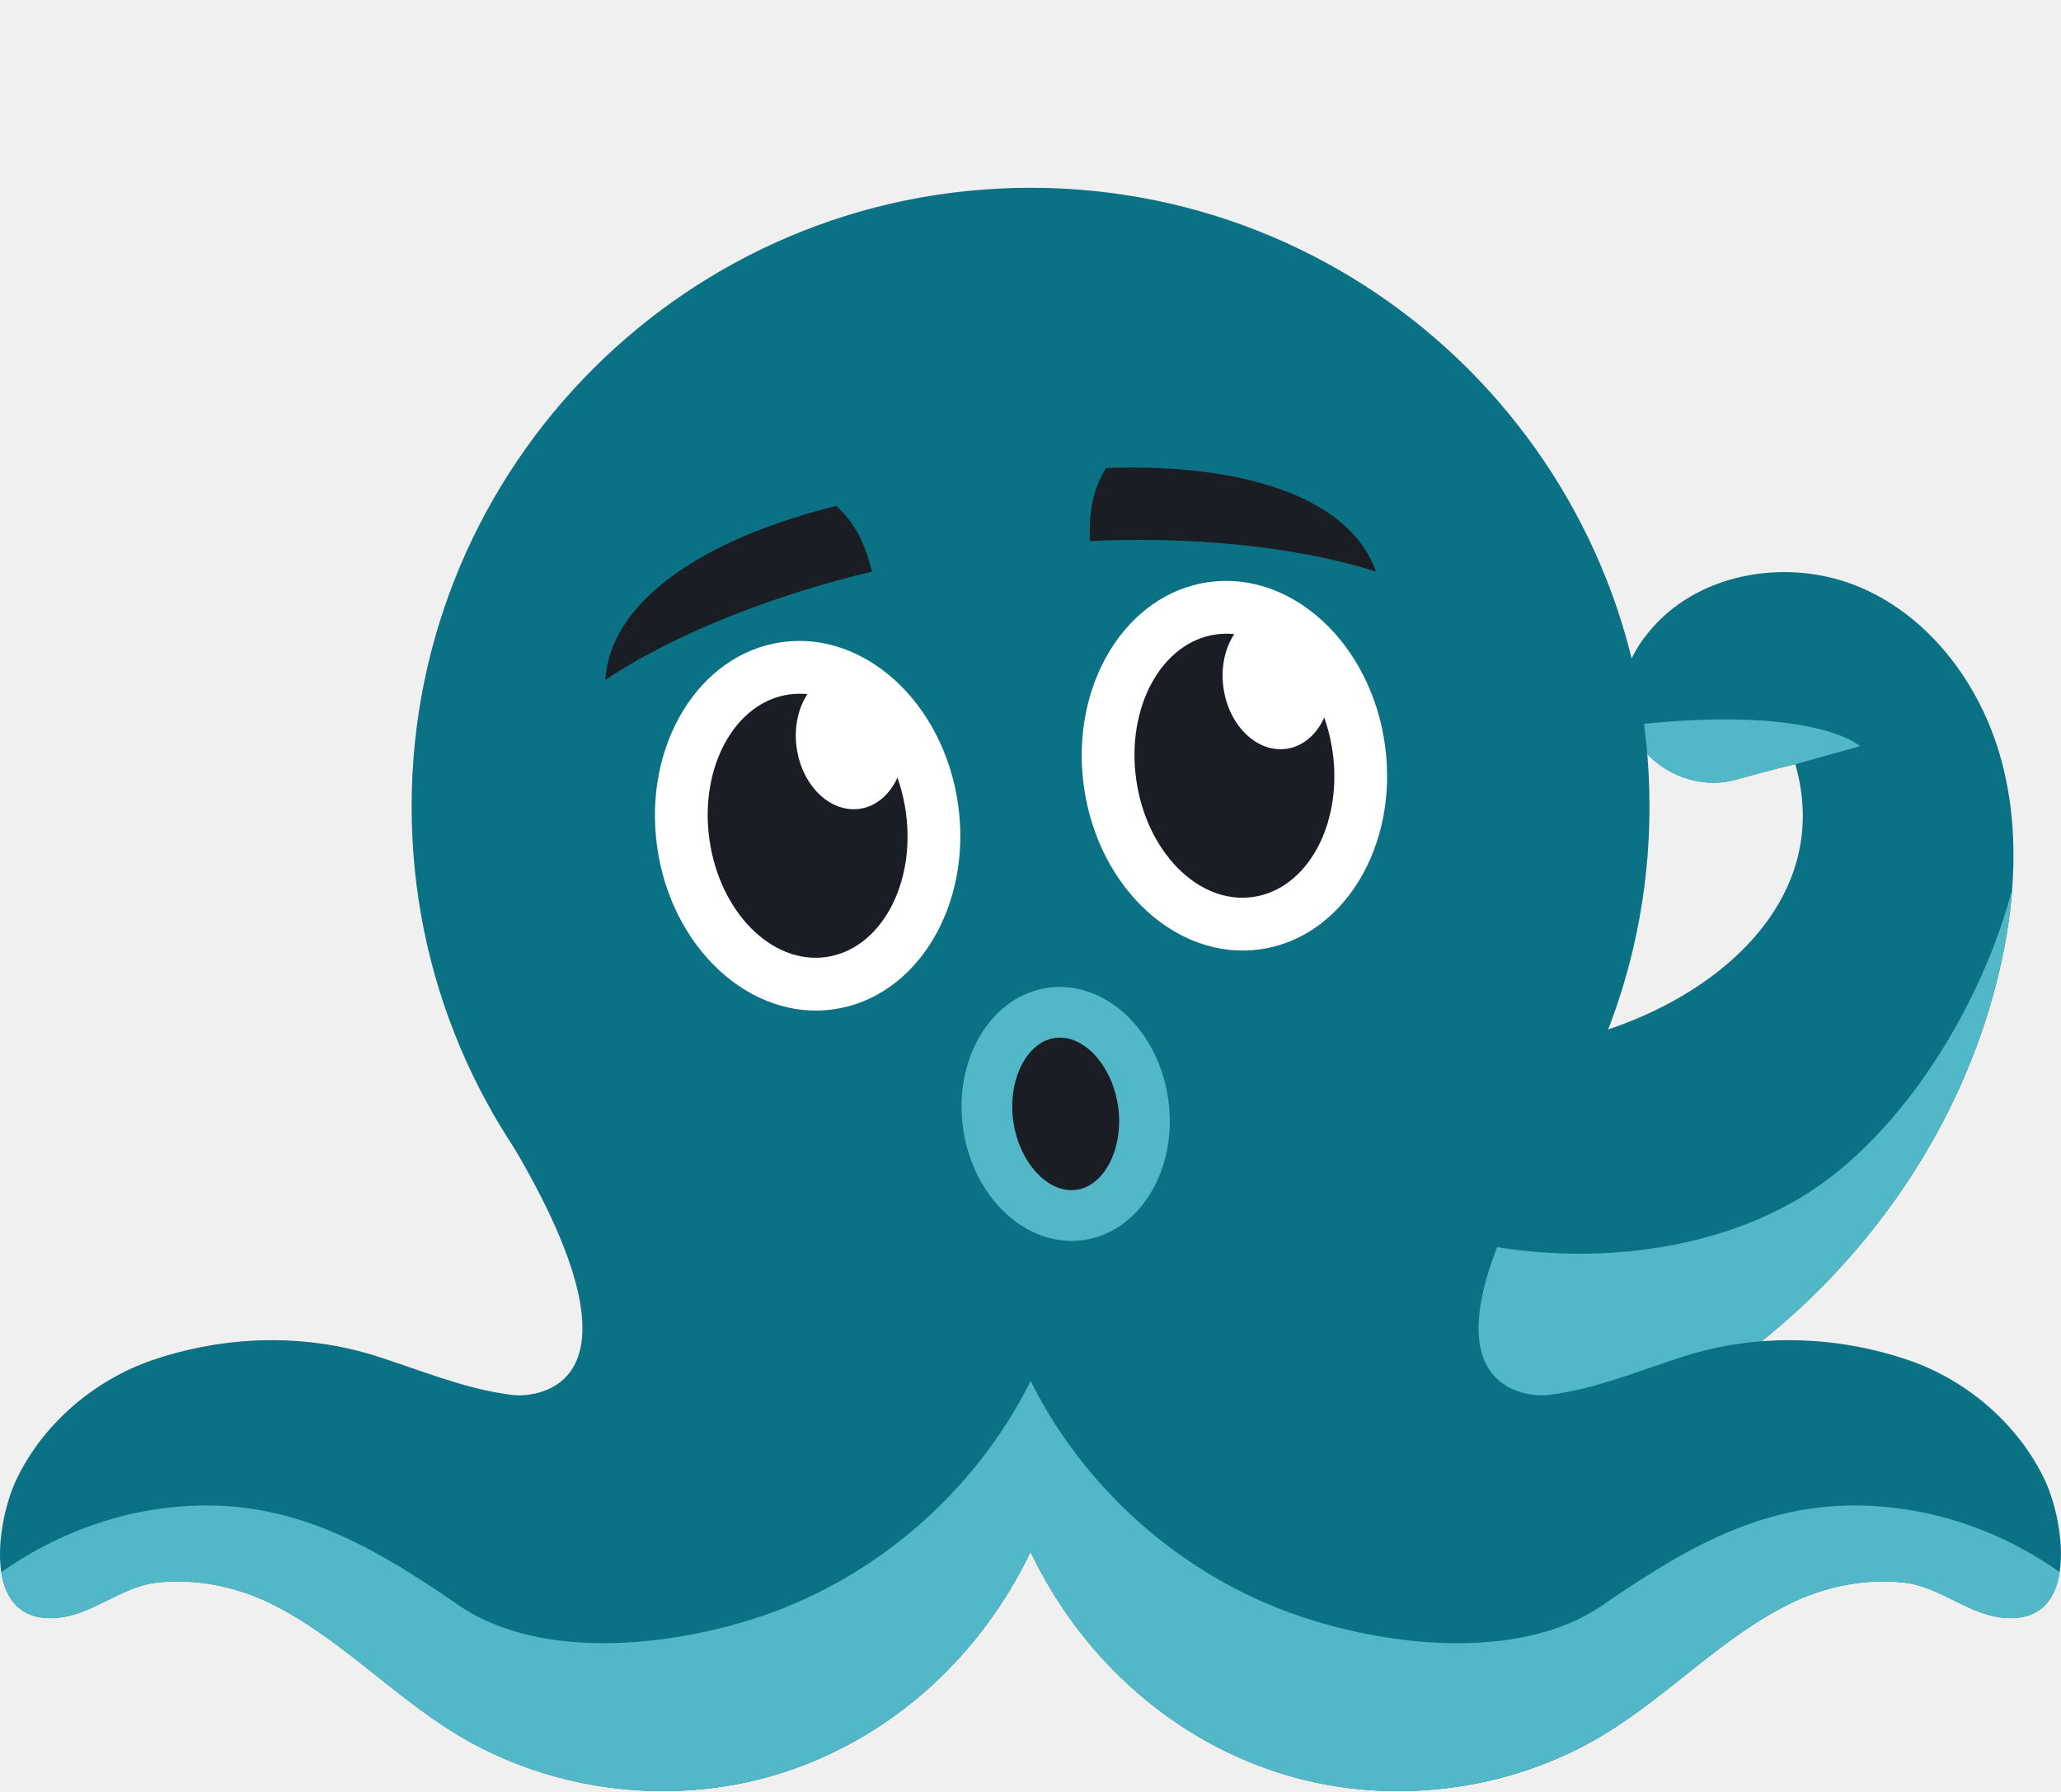
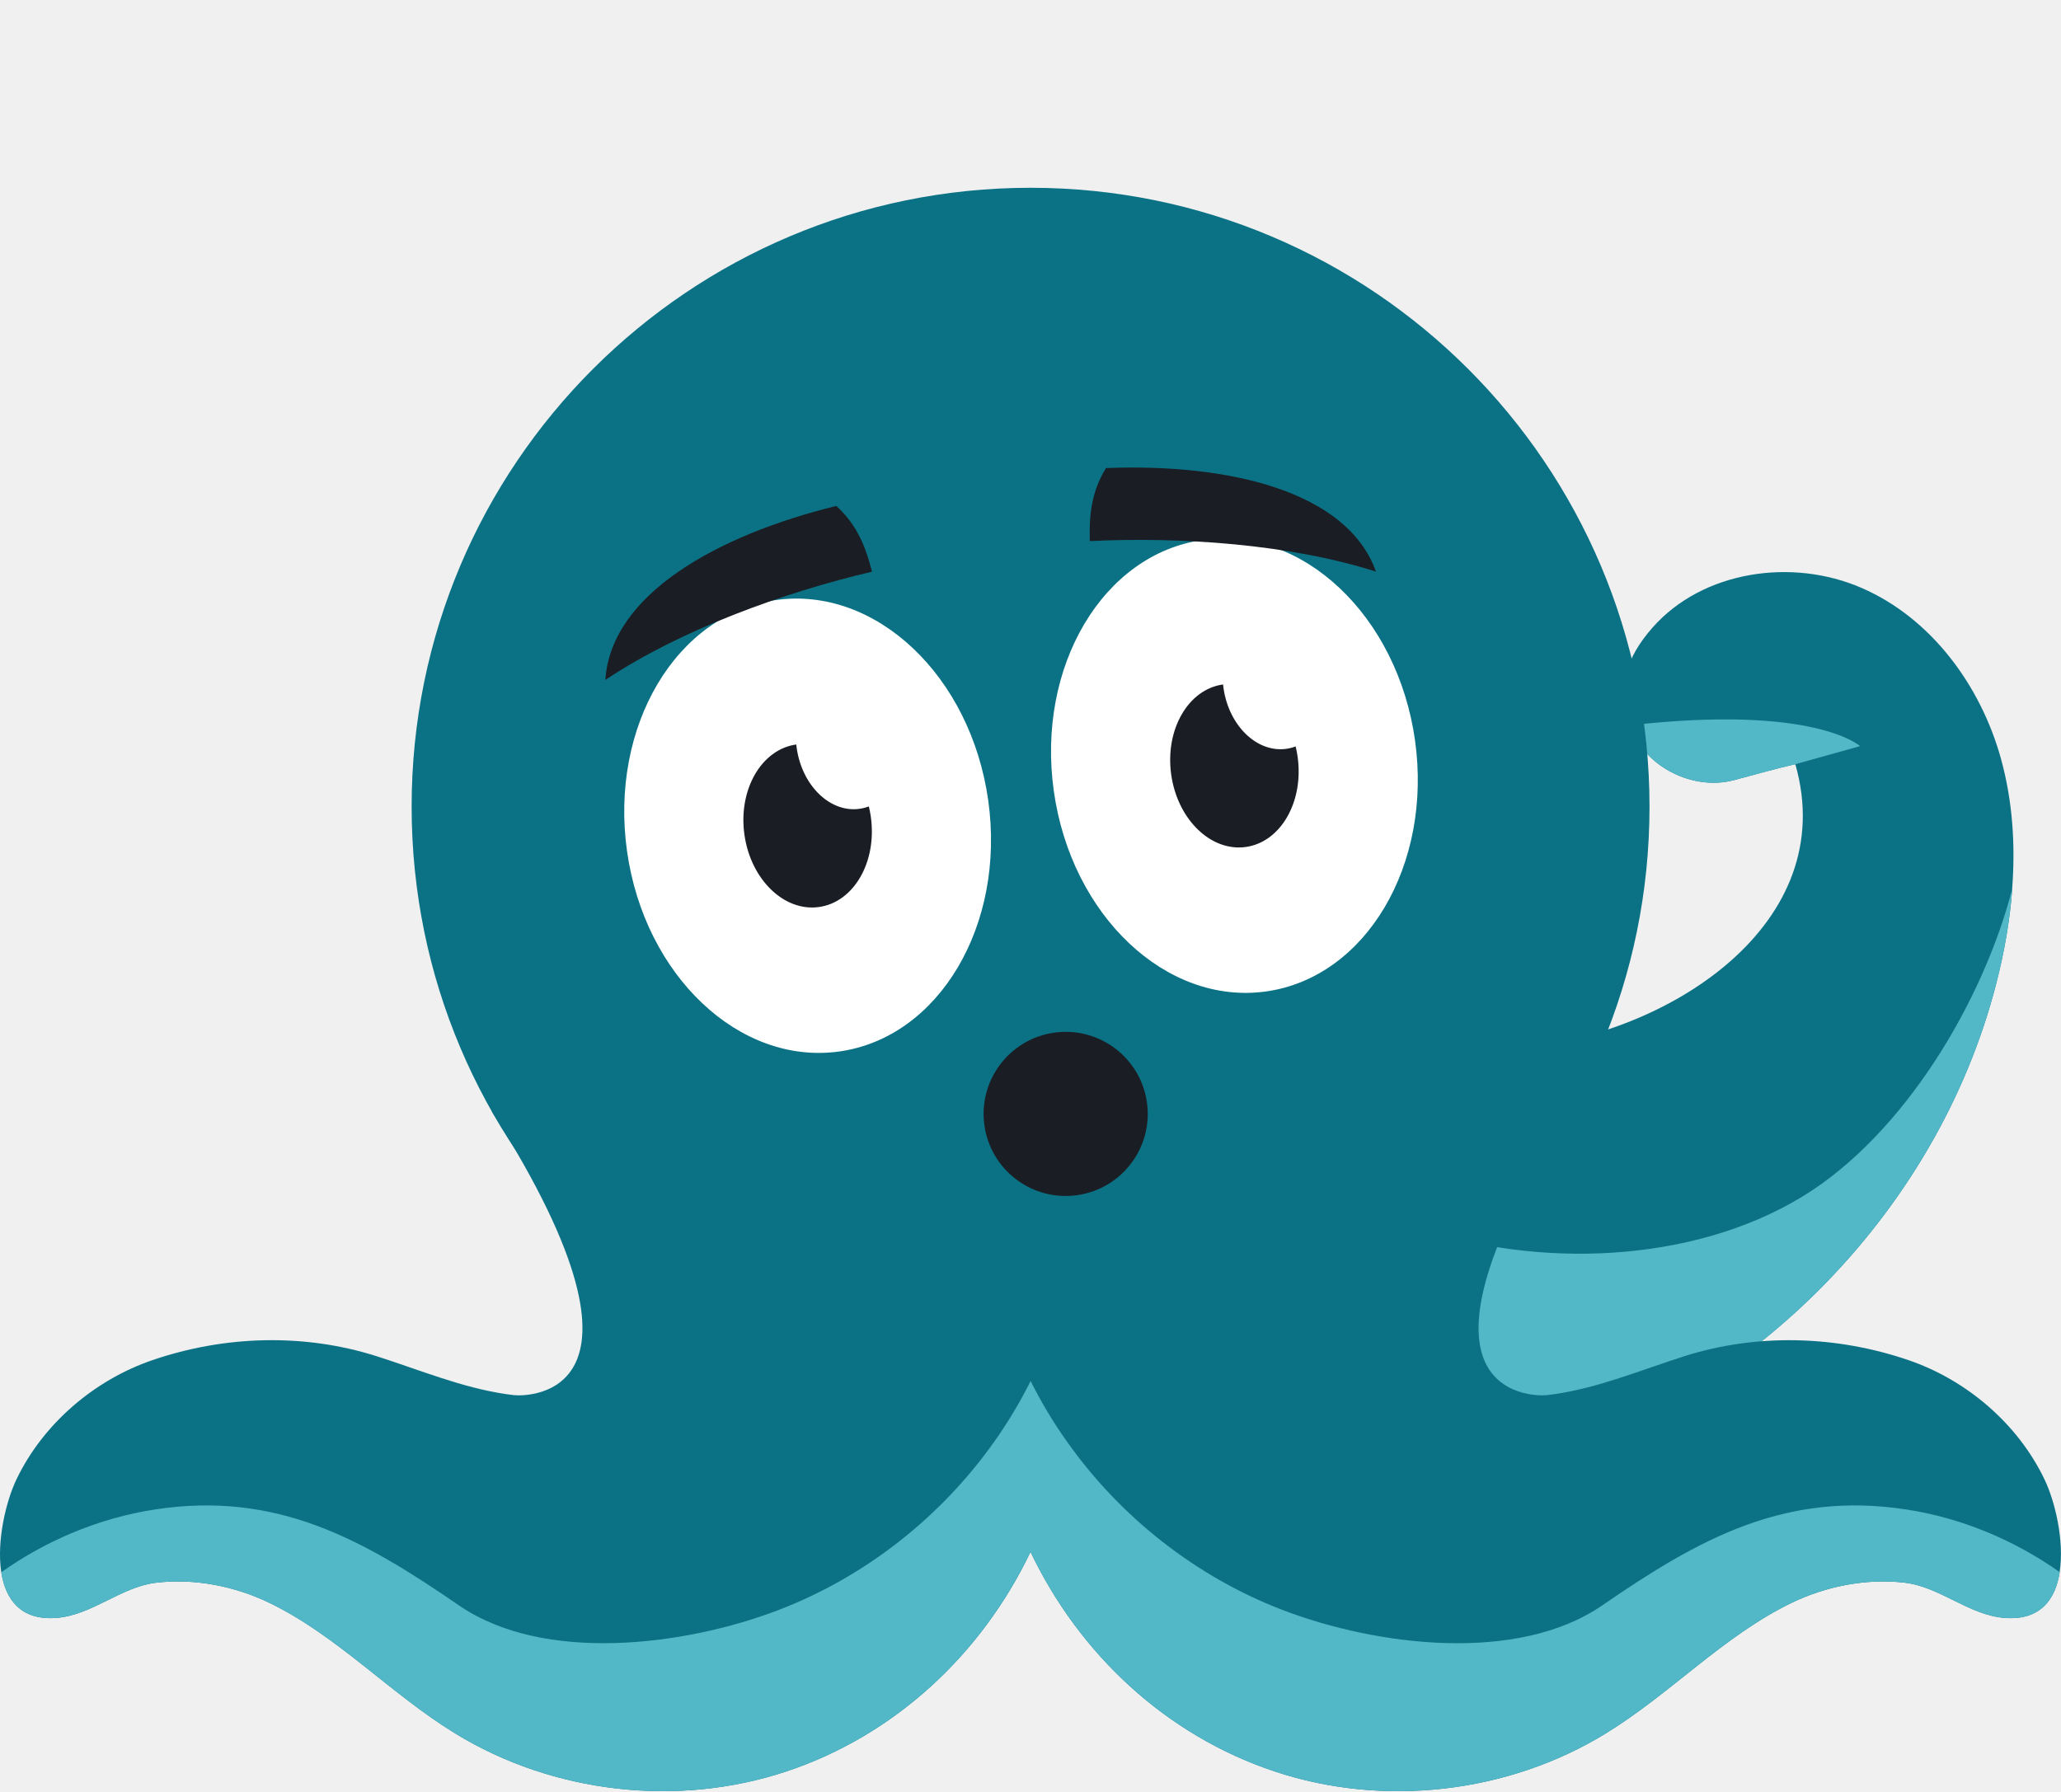
<svg xmlns="http://www.w3.org/2000/svg" id="Layer_2" data-name="Layer 2" viewBox="0 0 452.03 392.91">
  <defs>
    <style>
      .cls-1 {
        fill: #52B8C7;
      }

      .cls-1, .cls-2, .cls-3, .cls-4 {
        stroke-width: 0px;
      }

      .cls-2 {
        fill: #fff;
      }

      .cls-3 {
        fill: #0B7285;
      }

      .cls-4 {
        fill: #1a1d23;
      }
    </style>
  </defs>
  <g id="Octopus_7" data-name="Octopus 7">
    <g>
      <path class="cls-3" d="m441.34,194.97c-.52,6.97-1.75,13.89-3.48,20.64-13.05,51.07-55.57,93.46-106.67,106.36-4.94-7.31-9.81-15.07-13.91-23.13-2.52-4.95-3.88-10.3-6.06-15.25-2.45-5.57-6.74-10.07-8.8-15.95-2.06-5.9-2.22-12.78,1.08-18.09,3.4-5.47,9.84-8.35,16.18-9.43,6.34-1.09,6.74-9.53,13.15-10.11,33.47-3.01,70.92-27.47,60.93-62.38-4.11.91-9.47,2.46-13.54,3.52-8.82,2.28-18.95-2.72-22.48-11.12-.12-.31-.25-.62-.37-.91-3-8.02-.7-14.93,5.11-21.5,11.02-12.45,30.59-15.28,45.83-8.65,15.24,6.63,26.06,21.34,30.52,37.35,2.59,9.3,3.22,19,2.49,28.64Z" />
      <path class="cls-1" d="m441.34,194.97c-.52,6.97-1.75,13.89-3.48,20.64-.93,3.65-2.02,7.27-3.25,10.84-9.47,27.44-27.45,51.74-50.38,69.46-11.47,8.86-24.2,16.1-37.75,21.25-6.32,2.4-12.33,6.04-19.19,5.39-8.01-.76-15.88-3.87-22.29-8.73-8.61-6.53-14.68-16.33-16.69-26.95-1.41-7.46.25-16.91,7.35-19.62,4.84-1.85,10.19.22,15.09,1.92,26.23,9.11,60.34,8.07,84.57-6.7,22.28-13.58,39.66-42.87,46.01-67.49Z" />
      <path class="cls-3" d="m233.87,316.03c-.28,1.75-.64,3.48-1.05,5.19-1.49,6.21-3.59,12.23-6.22,17.97-.19.41-.38.82-.58,1.22-10.67,22.34-29.67,40.25-53.66,48.2-23.81,7.89-51.03,4.77-72.44-8.32-14.22-8.68-25.83-21.42-40.82-28.69-7.58-3.67-16.4-5.41-24.8-4.43-7.82.9-14.12,7.18-22.05,7.74-7.71.54-11.03-4.05-11.97-10.03-1.06-6.88,1.05-15.6,3.33-20.37,5.84-12.2,17.08-21.8,29.83-26.16,15.87-5.42,33.25-5.92,49.19-.85,9.41,3,18.63,6.88,28.39,8.31,8.47,1.25,18.29.56,25.53-4.47,10.19-7.05,12.52-19.8,20.02-28.76,7.45-8.92,18.5-14.86,30.12-15.82,14.92-1.22,30.27,5.87,39.02,18.03.1.14.2.27.3.42,8.16,11.62,10.15,26.7,7.86,40.82Z" />
      <path class="cls-3" d="m451.74,344.86c-.91,5.99-4.25,10.6-11.96,10.05-7.93-.57-14.24-6.84-22.05-7.74-8.4-.98-17.22.77-24.8,4.43-14.99,7.27-26.62,20.01-40.83,28.69-21.39,13.09-48.62,16.22-72.42,8.32-24-7.95-43.01-25.86-53.66-48.2-.2-.41-.4-.82-.58-1.22-2.64-5.74-4.74-11.76-6.24-17.97-.41-1.69-.75-3.41-1.03-5.14-2.32-14.14-.35-29.23,7.84-40.87.09-.15.19-.28.28-.42,8.76-12.17,24.1-19.25,39.03-18.03,11.62.96,22.66,6.9,30.12,15.82,7.5,8.97,9.83,21.71,20.01,28.76,7.25,5.03,17.07,5.72,25.53,4.47,9.78-1.43,19-5.31,28.41-8.31,15.93-5.06,33.31-4.57,49.18.85,12.76,4.36,24,13.96,29.84,26.16,2.29,4.76,4.4,13.45,3.32,20.34Z" />
      <path class="cls-1" d="m407.96,163.67l-14.19,3.96c-4.11.91-9.47,2.46-13.54,3.52-8.82,2.28-18.95-2.72-22.48-11.12-.12-.31-.25-.62-.37-.91,40.65-4.66,50.58,4.55,50.58,4.55Z" />
      <circle class="cls-3" cx="226.03" cy="176.94" r="135.75" />
      <path class="cls-3" d="m112.96,306.06s36.44,3.08-5.1-62.27l18.84-15.77s58.65,54.87,56.76,55.81c-1.89.95-48.72,38.79-48.72,38.79l-21.78-16.56Z" />
      <path class="cls-3" d="m339.07,306.06s-36.44,3.08,5.1-62.27l-18.84-15.77s-58.65,54.87-56.76,55.81c1.89.95,48.72,38.79,48.72,38.79l21.78-16.56Z" />
-       <g>
-         <ellipse class="cls-2" cx="177.14" cy="181.12" rx="33.33" ry="40.67" transform="translate(-23.49 26.43) rotate(-8)" />
-         <ellipse class="cls-4" cx="177.14" cy="181.12" rx="21.75" ry="29.08" transform="translate(-23.49 26.43) rotate(-8)" />
+       <g id="eye-left">
+         <ellipse class="cls-2" cx="177.14" cy="181.12" rx="40" ry="50" transform="translate(-23.49 26.43) rotate(-8)" />
+         <ellipse class="cls-4" cx="177.14" cy="181.12" rx="14" ry="18" transform="translate(-23.49 26.43) rotate(-8)" />
        <ellipse class="cls-2" cx="186.42" cy="162.39" rx="11.8" ry="15.16" transform="translate(-20.79 27.54) rotate(-8)" />
      </g>
-       <g>
-         <ellipse class="cls-2" cx="270.75" cy="167.95" rx="33.33" ry="40.67" transform="translate(-20.75 39.33) rotate(-8)" />
-         <ellipse class="cls-4" cx="270.75" cy="167.95" rx="21.75" ry="29.08" transform="translate(-20.75 39.33) rotate(-8)" />
+       <g id="eye-right">
+         <ellipse class="cls-2" cx="270.75" cy="167.95" rx="40" ry="50" transform="translate(-20.75 39.33) rotate(-8)" />
+         <ellipse class="cls-4" cx="270.75" cy="167.95" rx="14" ry="18" transform="translate(-20.75 39.33) rotate(-8)" />
        <ellipse class="cls-2" cx="280.03" cy="149.23" rx="11.8" ry="15.16" transform="translate(-18.05 40.44) rotate(-8)" />
      </g>
-       <g>
-         <ellipse class="cls-1" cx="233.74" cy="244.33" rx="22.72" ry="27.94" transform="translate(-31.74 34.92) rotate(-8)" />
-         <path class="cls-4" d="m236.08,260.99c-6.23.88-12.57-6.01-13.84-15.04s2.92-17.4,9.15-18.27c6.23-.88,12.57,6.01,13.84,15.04,1.27,9.03-2.92,17.4-9.15,18.27Z" />
+       <g id="mouth">
+         <circle class="cls-4" cx="233.74" cy="244.33" r="18" transform="translate(-31.74 34.92) rotate(-8)" />
      </g>
      <path class="cls-4" d="m132.77,149.15c16.55-11.04,39.12-19.2,58.49-23.75-1.39-5.34-3.19-10.19-7.84-14.42-26.08,6.4-49.46,19.39-50.65,38.17Z" />
      <path class="cls-4" d="m301.79,125.39c-18.95-6.05-42.9-7.67-62.77-6.7-.14-5.51.25-10.67,3.56-16.02,26.84-1.05,52.89,5,59.21,22.72Z" />
      <path class="cls-1" d="m451.74,344.86c-.91,5.99-4.25,10.6-11.96,10.05-7.93-.57-14.24-6.84-22.05-7.74-8.4-.98-17.22.77-24.8,4.43-14.99,7.27-26.62,20.01-40.83,28.69-21.39,13.09-48.62,16.22-72.42,8.32-24-7.95-43.01-25.86-53.66-48.2-10.67,22.34-29.67,40.25-53.66,48.2-23.81,7.89-51.03,4.77-72.44-8.32-14.22-8.68-25.83-21.42-40.82-28.69-7.58-3.67-16.4-5.41-24.8-4.43-7.82.9-14.12,7.18-22.05,7.74-7.71.54-11.03-4.05-11.97-10.03,10-7.08,21.59-11.91,33.71-13.77,26.73-4.11,45.72,6.62,66.62,21.01,18.65,12.84,49.54,8.9,70.03,1.09,19.06-7.27,35.79-20.45,47.54-37.13,2.94-4.17,5.58-8.57,7.86-13.15,2.27,4.56,4.89,8.94,7.84,13.1,11.73,16.7,28.47,29.89,47.56,37.18,20.49,7.82,51.38,11.76,70.02-1.09,20.91-14.39,39.89-25.12,66.63-21.01,12.09,1.85,23.66,6.68,33.66,13.75Z" />
    </g>
  </g>
</svg>
